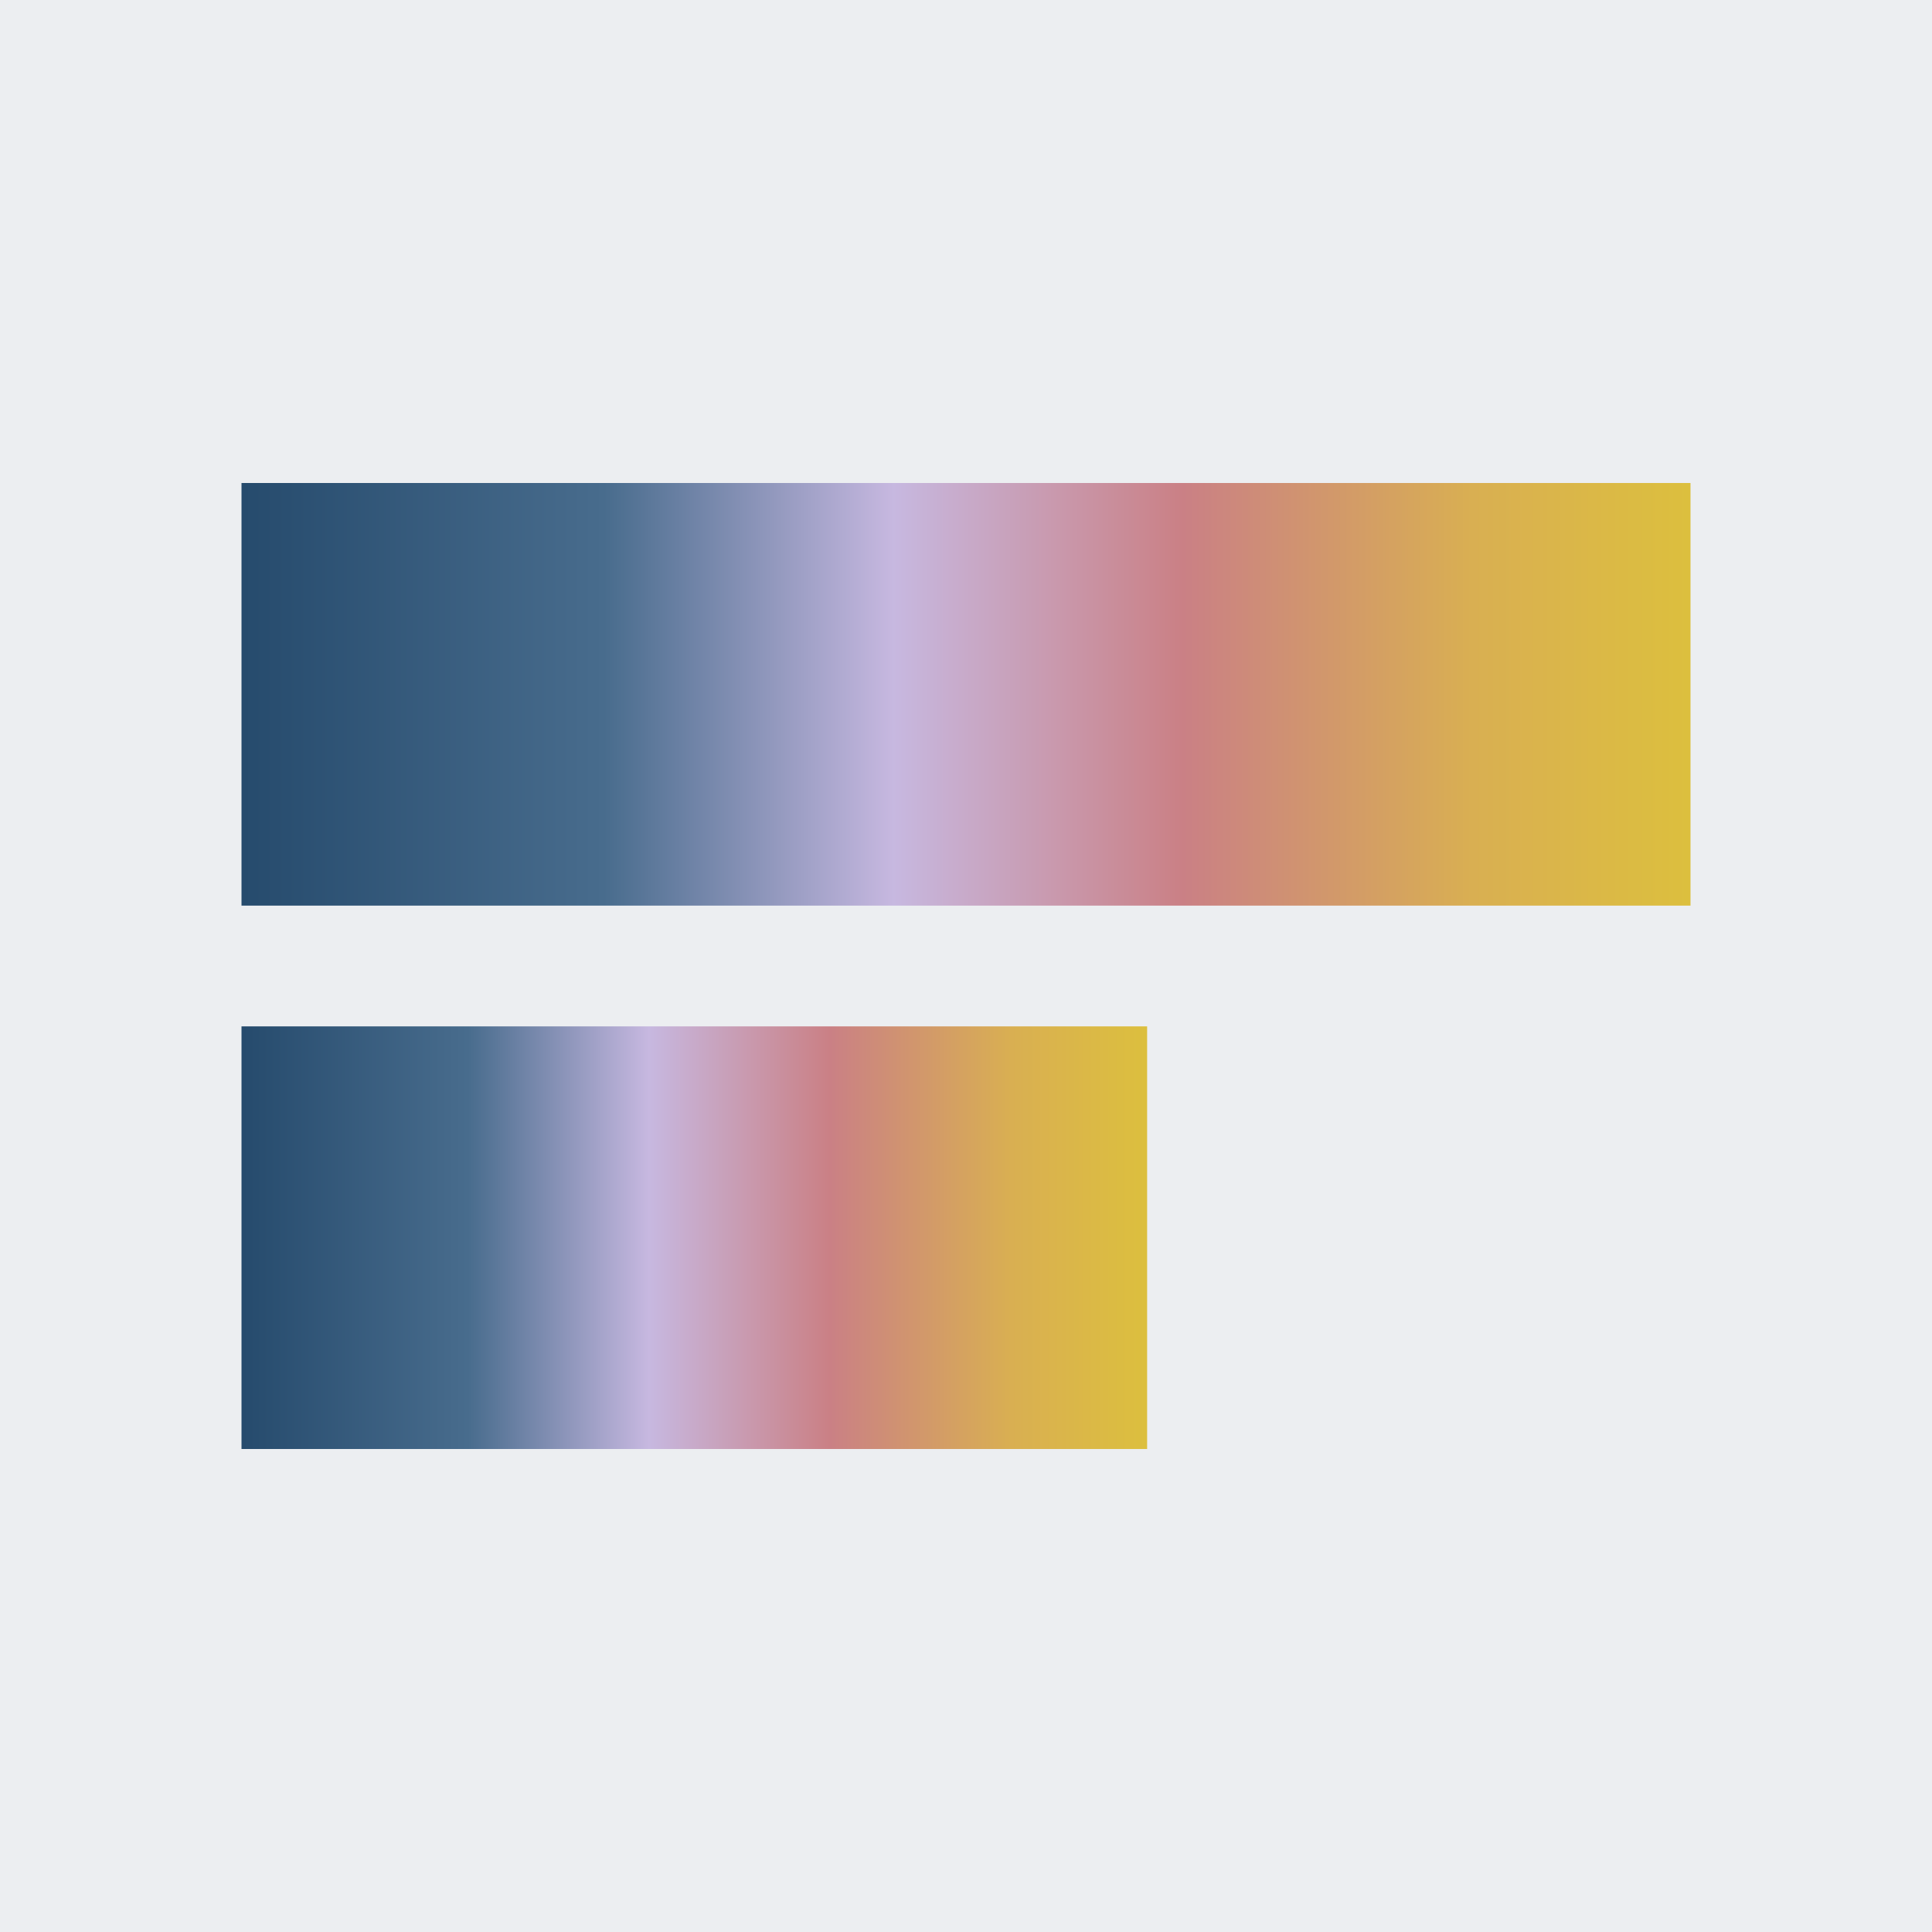
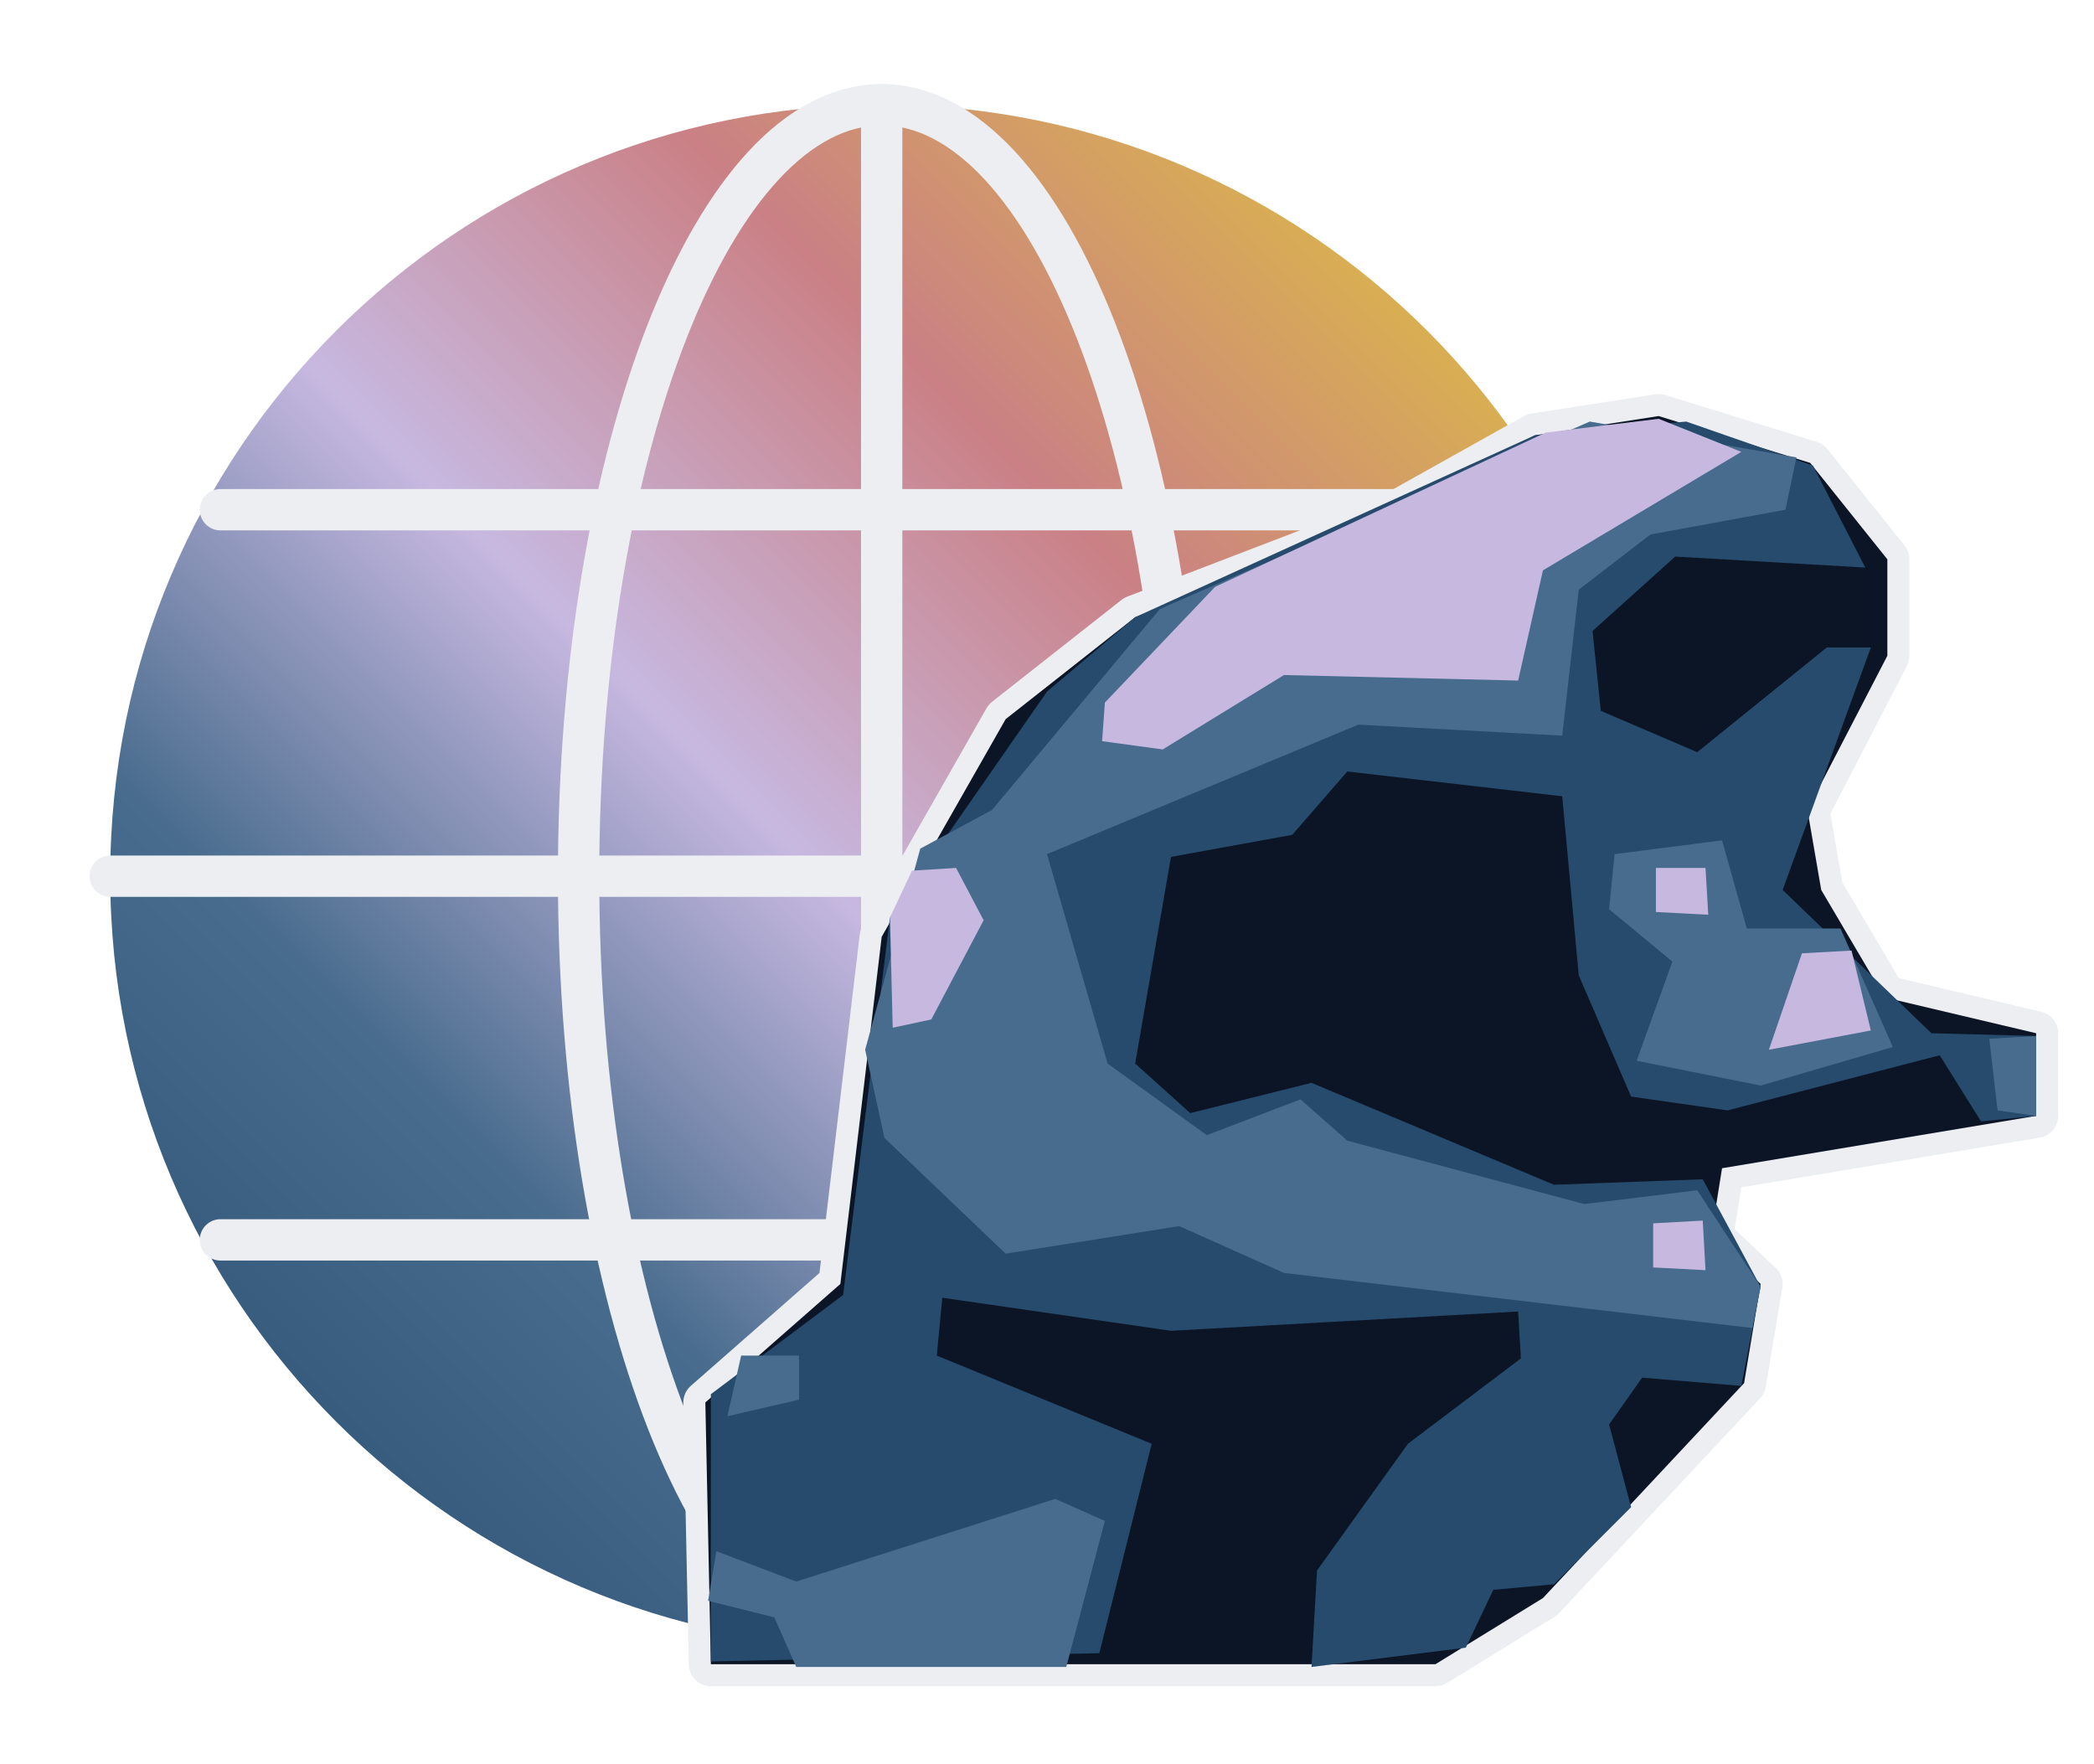
- <svg xmlns="http://www.w3.org/2000/svg" viewBox="0 0 32 32">
+ <svg xmlns="http://www.w3.org/2000/svg" viewBox="4 8 76 64" role="img" aria-label="Techopia">
  <defs>
-     <linearGradient id="g" x1="0" x2="1">
+     <linearGradient id="spectrum" x1="0" y1="1" x2="1" y2="0">
      <stop offset="0" stop-color="#264B6D" />
-       <stop offset=".25" stop-color="#486C8D" />
-       <stop offset=".45" stop-color="#C7B8E0" />
-       <stop offset=".65" stop-color="#CA8085" />
-       <stop offset=".85" stop-color="#D9AF52" />
+       <stop offset=".28" stop-color="#486C8D" />
+       <stop offset=".48" stop-color="#C7B8E0" />
+       <stop offset=".68" stop-color="#CA8085" />
+       <stop offset=".86" stop-color="#D9AF52" />
      <stop offset="1" stop-color="#DCBF3E" />
    </linearGradient>
  </defs>
-   <rect width="32" height="32" fill="#ECEEF1" />
-   <rect x="4" y="8" width="24" height="7" fill="url(#g)" />
-   <rect x="4" y="17" width="15" height="7" fill="url(#g)" />
+   <circle cx="36" cy="39.8" r="28" fill="url(#spectrum)" />
+   <g fill="none" stroke="#ECEEF1" stroke-width="1.5" stroke-linecap="round">
+     <ellipse cx="36" cy="39.8" rx="11" ry="28" />
+     <line x1="36" y1="11.8" x2="36" y2="67.8" />
+     <line x1="8" y1="39.8" x2="64" y2="39.8" />
+     <path d="M12 26.5H60" />
+     <path d="M12 53H60" />
+   </g>
+   <g stroke-linejoin="round">
+     <path d="M69.7 24.8 L64.2 23.1 L59.7 23.8 L53.8 27.1 L45.2 30.4 L40.5 34.1 L36.0 42.0 L34.5 54.6 L29.6 58.9 L29.8 68.4 L56.1 68.4 L60.0 66.0 L67.3 58.2 L67.9 54.6 L66.1 52.9 L66.5 50.4 L77.9 48.5 L77.9 45.5 L72.4 44.2 L70.1 40.3 L69.6 37.4 L72.5 31.8 L72.5 28.3Z" fill="#0C1526" stroke="#ECEEF1" stroke-width="1.6" paint-order="stroke" />
+     <path d="M69.8 24.9 L65.2 23.3 L59.7 23.8 L45.2 30.4 L42.0 33.1 L36.3 41.3 L34.6 55.0 L29.8 58.6 L29.8 68.3 L43.9 68.0 L45.8 60.4 L38.0 57.2 L38.2 55.1 L46.5 56.3 L59.1 55.6 L59.2 57.3 L55.1 60.4 L51.8 65.0 L51.6 68.5 L57.2 67.8 L58.2 65.7 L60.4 65.5 L63.2 62.7 L62.4 59.7 L63.6 58.0 L67.2 58.3 L67.9 54.7 L65.8 50.8 L60.4 51.0 L51.6 47.3 L47.2 48.4 L45.2 46.6 L46.5 39.1 L50.9 38.3 L52.9 36.0 L60.7 36.9 L61.3 43.4 L63.2 47.8 L66.7 48.3 L74.4 46.3 L75.9 48.7 L77.9 48.5 L77.9 45.6 L74.1 45.5 L68.7 40.3 L71.9 31.5 L70.3 31.5 L65.6 35.3 L62.1 33.8 L61.8 30.9 L64.8 28.2 L71.7 28.6Z" fill="#264B6D" />
+     <path d="M44.1 63.2 L42.3 62.4 L32.9 65.4 L30.0 64.3 L29.7 66.1 L32.1 66.7 L32.9 68.5 L42.7 68.5Z M33.0 57.2 L30.9 57.2 L30.4 59.4 L33.0 58.8Z M76.2 45.7 L76.5 48.3 L77.9 48.5 L77.9 45.6Z M62.6 39.0 L62.4 41.0 L64.7 42.9 L63.4 46.5 L67.9 47.4 L72.7 46.0 L70.8 41.7 L67.4 41.7 L66.5 38.5Z M69.2 24.6 L61.7 23.3 L46.1 30.1 L40.0 37.4 L37.4 38.8 L35.4 46.1 L36.1 49.3 L40.5 53.5 L46.8 52.5 L50.6 54.2 L67.6 56.2 L67.9 54.7 L65.6 51.2 L61.5 51.7 L52.9 49.4 L51.2 47.9 L47.8 49.2 L44.2 46.6 L42.0 39.0 L53.3 34.3 L60.7 34.7 L61.3 29.4 L63.9 27.4 L68.8 26.5Z" fill="#486C8D" />
+     <path d="M64.0 52.4 L64.0 54.0 L65.9 54.1 L65.8 52.3Z M71.2 42.5 L69.4 42.6 L68.2 46.1 L71.9 45.4Z M38.7 39.5 L37.1 39.6 L36.3 41.3 L36.4 45.3 L37.8 45.0 L39.7 41.4Z M64.1 39.5 L64.1 41.1 L66.0 41.2 L65.9 39.5Z M67.2 24.4 L64.2 23.2 L60.1 23.7 L48.1 29.3 L44.1 33.5 L44.0 34.9 L46.2 35.2 L50.6 32.5 L59.1 32.7 L60.0 28.7Z" fill="#C7B8E0" />
+   </g>
</svg>
